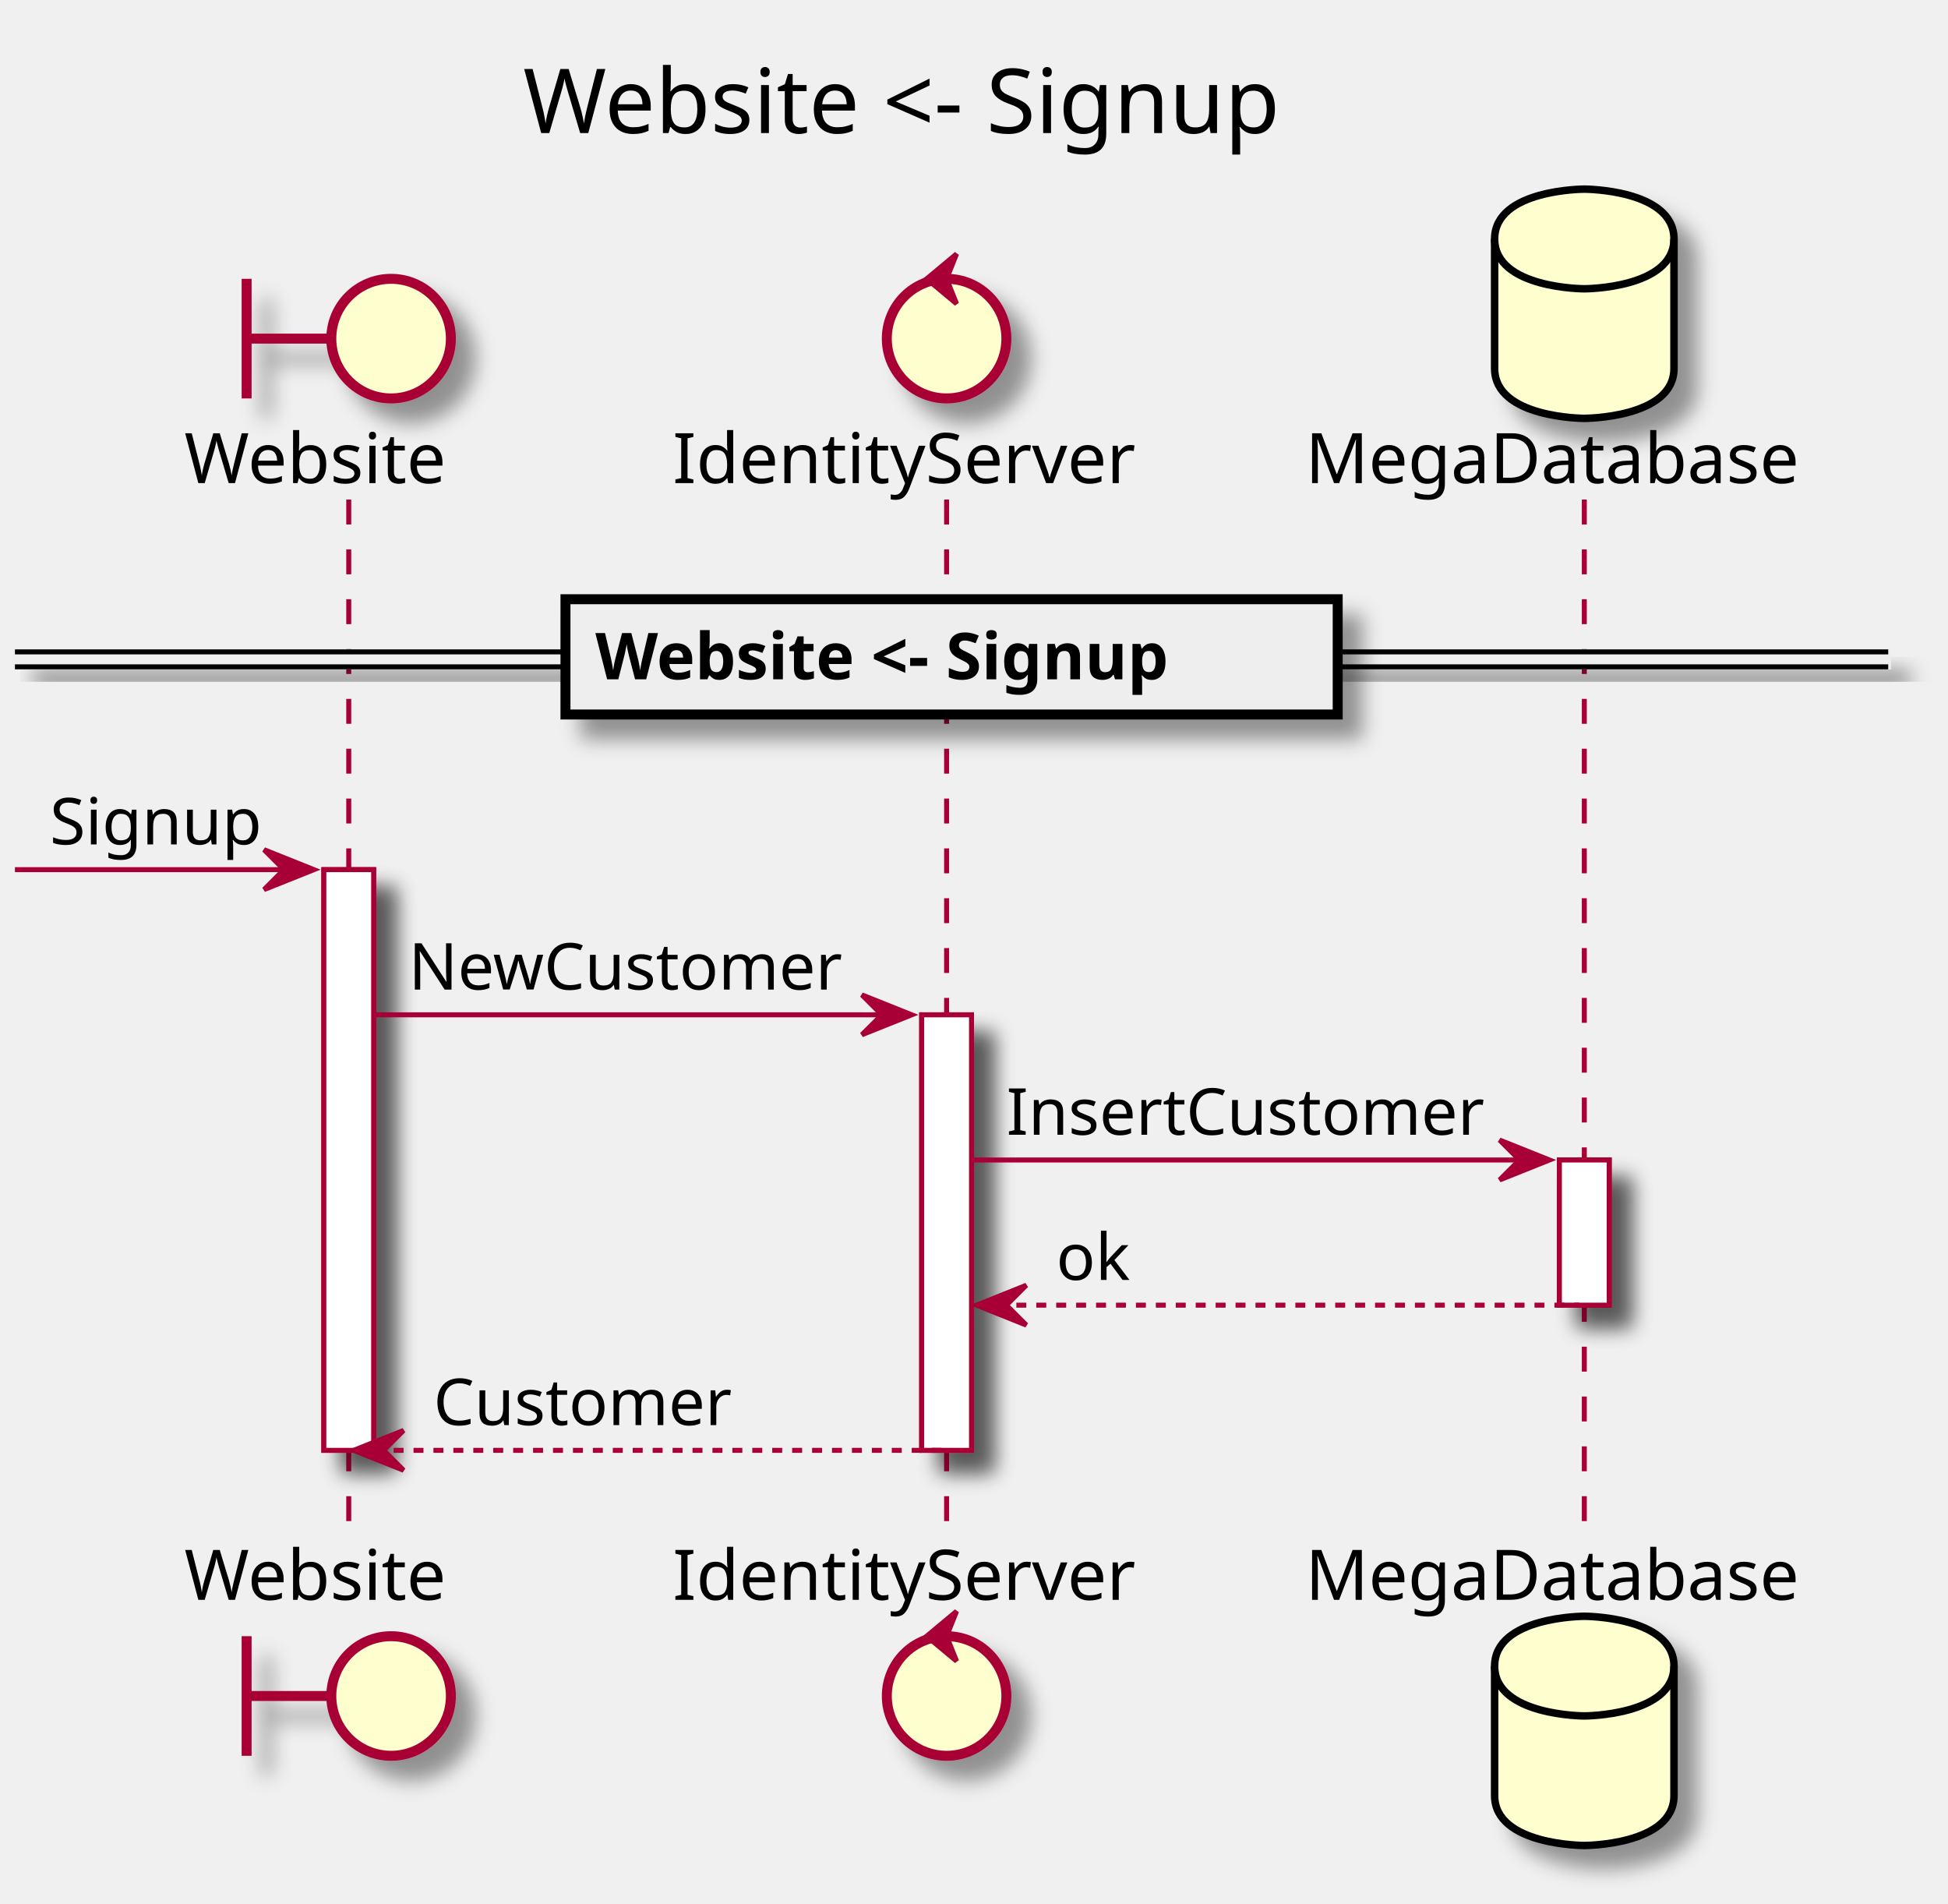
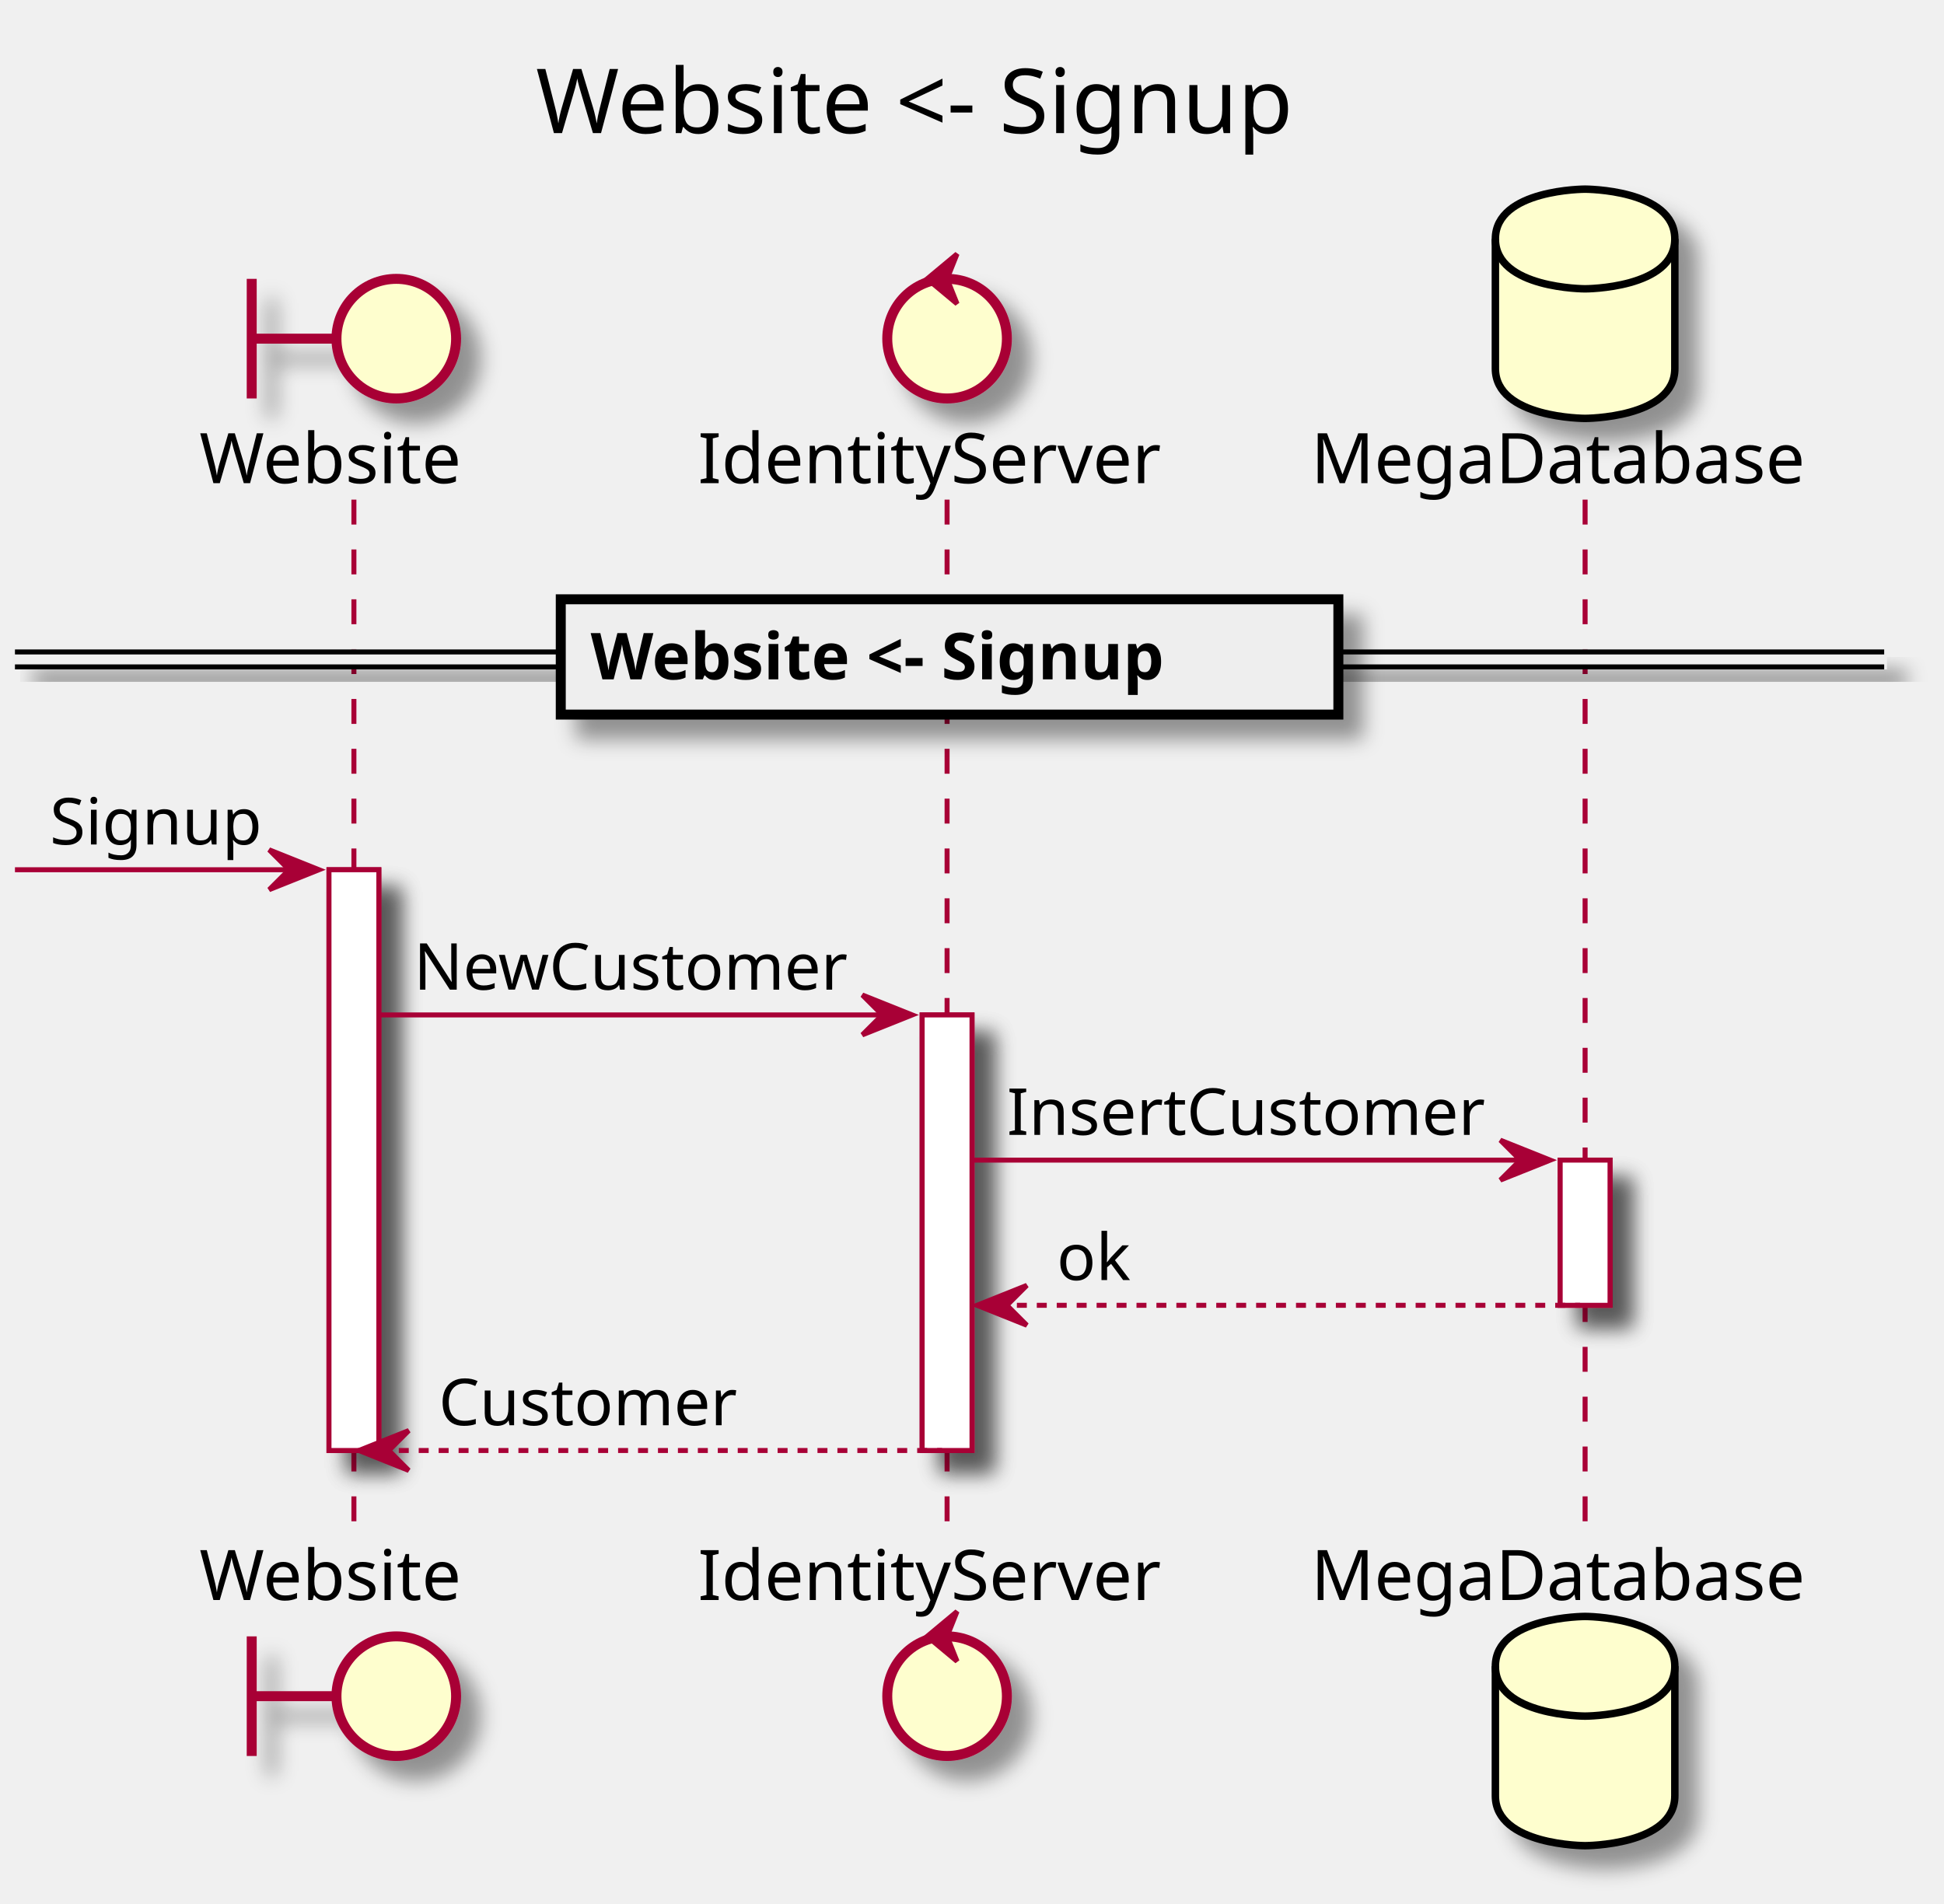
- <svg xmlns="http://www.w3.org/2000/svg" contentScriptType="application/ecmascript" contentStyleType="text/css" height="382px" preserveAspectRatio="none" style="width:391px;height:382px;" version="1.1" viewBox="0 0 391 382" width="391px" zoomAndPan="magnify">
+ <svg xmlns="http://www.w3.org/2000/svg" contentScriptType="application/ecmascript" contentStyleType="text/css" height="382px" preserveAspectRatio="none" style="width:390px;height:382px;" version="1.1" viewBox="0 0 390 382" width="390px" zoomAndPan="magnify">
  <defs>
    <filter height="300%" id="f1irk2b8qzj8iw" width="300%" x="-1" y="-1">
      <feGaussianBlur result="blurOut" stdDeviation="2.0" />
      <feColorMatrix in="blurOut" result="blurOut2" type="matrix" values="0 0 0 0 0 0 0 0 0 0 0 0 0 0 0 0 0 0 .4 0" />
      <feOffset dx="4.0" dy="4.0" in="blurOut2" result="blurOut3" />
      <feBlend in="SourceGraphic" in2="blurOut3" mode="normal" />
    </filter>
  </defs>
  <g>
-     <text fill="#000000" font-family="sans-serif" font-size="18" lengthAdjust="spacingAndGlyphs" textLength="172" x="105" y="26.708">Website &lt;- Signup</text>
-     <rect fill="#FFFFFF" filter="url(#f1irk2b8qzj8iw)" height="116.531" style="stroke: #A80036; stroke-width: 1.0;" width="10" x="65" y="174.516" />
+     <text fill="#000000" font-family="sans-serif" font-size="18" lengthAdjust="spacingAndGlyphs" textLength="166" x="107.5" y="26.708">Website &lt;- Signup</text>
+     <rect fill="#FFFFFF" filter="url(#f1irk2b8qzj8iw)" height="116.531" style="stroke: #A80036; stroke-width: 1.0;" width="10" x="66" y="174.516" />
    <rect fill="#FFFFFF" filter="url(#f1irk2b8qzj8iw)" height="87.398" style="stroke: #A80036; stroke-width: 1.0;" width="10" x="185" y="203.648" />
    <rect fill="#FFFFFF" filter="url(#f1irk2b8qzj8iw)" height="29.133" style="stroke: #A80036; stroke-width: 1.0;" width="10" x="313" y="232.781" />
-     <line style="stroke: #A80036; stroke-width: 1.0; stroke-dasharray: 5.0,5.0;" x1="70" x2="70" y1="100.25" y2="309.047" />
+     <line style="stroke: #A80036; stroke-width: 1.0; stroke-dasharray: 5.0,5.0;" x1="71" x2="71" y1="100.25" y2="309.047" />
    <line style="stroke: #A80036; stroke-width: 1.0; stroke-dasharray: 5.0,5.0;" x1="190" x2="190" y1="100.25" y2="309.047" />
    <line style="stroke: #A80036; stroke-width: 1.0; stroke-dasharray: 5.0,5.0;" x1="318" x2="318" y1="100.25" y2="309.047" />
-     <text fill="#000000" font-family="sans-serif" font-size="14" lengthAdjust="spacingAndGlyphs" textLength="60" x="37" y="96.948">Website</text>
-     <path d="M49.5,55.953 L49.5,79.953 M49.5,67.953 L66.5,67.953 " fill="none" filter="url(#f1irk2b8qzj8iw)" style="stroke: #A80036; stroke-width: 2.0;" />
-     <ellipse cx="78.5" cy="67.953" fill="#FEFECE" filter="url(#f1irk2b8qzj8iw)" rx="12" ry="12" style="stroke: #A80036; stroke-width: 2.0;" />
-     <text fill="#000000" font-family="sans-serif" font-size="14" lengthAdjust="spacingAndGlyphs" textLength="60" x="37" y="321.042">Website</text>
-     <path d="M49.5,328.344 L49.5,352.344 M49.5,340.344 L66.5,340.344 " fill="none" filter="url(#f1irk2b8qzj8iw)" style="stroke: #A80036; stroke-width: 2.0;" />
-     <ellipse cx="78.5" cy="340.344" fill="#FEFECE" filter="url(#f1irk2b8qzj8iw)" rx="12" ry="12" style="stroke: #A80036; stroke-width: 2.0;" />
-     <text fill="#000000" font-family="sans-serif" font-size="14" lengthAdjust="spacingAndGlyphs" textLength="104" x="135" y="96.948">IdentityServer</text>
+     <text fill="#000000" font-family="sans-serif" font-size="14" lengthAdjust="spacingAndGlyphs" textLength="56" x="40" y="96.948">Website</text>
+     <path d="M50.5,55.953 L50.5,79.953 M50.5,67.953 L67.5,67.953 " fill="none" filter="url(#f1irk2b8qzj8iw)" style="stroke: #A80036; stroke-width: 2.0;" />
+     <ellipse cx="79.5" cy="67.953" fill="#FEFECE" filter="url(#f1irk2b8qzj8iw)" rx="12" ry="12" style="stroke: #A80036; stroke-width: 2.0;" />
+     <text fill="#000000" font-family="sans-serif" font-size="14" lengthAdjust="spacingAndGlyphs" textLength="56" x="40" y="321.042">Website</text>
+     <path d="M50.5,328.344 L50.5,352.344 M50.5,340.344 L67.5,340.344 " fill="none" filter="url(#f1irk2b8qzj8iw)" style="stroke: #A80036; stroke-width: 2.0;" />
+     <ellipse cx="79.5" cy="340.344" fill="#FEFECE" filter="url(#f1irk2b8qzj8iw)" rx="12" ry="12" style="stroke: #A80036; stroke-width: 2.0;" />
+     <text fill="#000000" font-family="sans-serif" font-size="14" lengthAdjust="spacingAndGlyphs" textLength="94" x="140" y="96.948">IdentityServer</text>
    <ellipse cx="190" cy="67.953" fill="#FEFECE" filter="url(#f1irk2b8qzj8iw)" rx="12" ry="12" style="stroke: #A80036; stroke-width: 2.0;" />
    <polygon fill="#A80036" points="186,55.953,192,50.953,190,55.953,192,60.953,186,55.953" style="stroke: #A80036; stroke-width: 1.0;" />
-     <text fill="#000000" font-family="sans-serif" font-size="14" lengthAdjust="spacingAndGlyphs" textLength="104" x="135" y="321.042">IdentityServer</text>
+     <text fill="#000000" font-family="sans-serif" font-size="14" lengthAdjust="spacingAndGlyphs" textLength="94" x="140" y="321.042">IdentityServer</text>
    <ellipse cx="190" cy="340.344" fill="#FEFECE" filter="url(#f1irk2b8qzj8iw)" rx="12" ry="12" style="stroke: #A80036; stroke-width: 2.0;" />
    <polygon fill="#A80036" points="186,328.344,192,323.344,190,328.344,192,333.344,186,328.344" style="stroke: #A80036; stroke-width: 1.0;" />
-     <text fill="#000000" font-family="sans-serif" font-size="14" lengthAdjust="spacingAndGlyphs" textLength="106" x="262" y="96.948">MegaDatabase</text>
+     <text fill="#000000" font-family="sans-serif" font-size="14" lengthAdjust="spacingAndGlyphs" textLength="104" x="263" y="96.948">MegaDatabase</text>
    <path d="M300,47.953 C300,37.953 318,37.953 318,37.953 C318,37.953 336,37.953 336,47.953 L336,73.953 C336,83.953 318,83.953 318,83.953 C318,83.953 300,83.953 300,73.953 L300,47.953 " fill="#FEFECE" filter="url(#f1irk2b8qzj8iw)" style="stroke: #000000; stroke-width: 1.5;" />
    <path d="M300,47.953 C300,57.953 318,57.953 318,57.953 C318,57.953 336,57.953 336,47.953 " fill="none" style="stroke: #000000; stroke-width: 1.5;" />
-     <text fill="#000000" font-family="sans-serif" font-size="14" lengthAdjust="spacingAndGlyphs" textLength="106" x="262" y="321.042">MegaDatabase</text>
+     <text fill="#000000" font-family="sans-serif" font-size="14" lengthAdjust="spacingAndGlyphs" textLength="104" x="263" y="321.042">MegaDatabase</text>
    <path d="M300,334.344 C300,324.344 318,324.344 318,324.344 C318,324.344 336,324.344 336,334.344 L336,360.344 C336,370.344 318,370.344 318,370.344 C318,370.344 300,370.344 300,360.344 L300,334.344 " fill="#FEFECE" filter="url(#f1irk2b8qzj8iw)" style="stroke: #000000; stroke-width: 1.5;" />
    <path d="M300,334.344 C300,344.344 318,344.344 318,344.344 C318,344.344 336,344.344 336,334.344 " fill="none" style="stroke: #000000; stroke-width: 1.5;" />
-     <rect fill="#FFFFFF" filter="url(#f1irk2b8qzj8iw)" height="116.531" style="stroke: #A80036; stroke-width: 1.0;" width="10" x="65" y="174.516" />
+     <rect fill="#FFFFFF" filter="url(#f1irk2b8qzj8iw)" height="116.531" style="stroke: #A80036; stroke-width: 1.0;" width="10" x="66" y="174.516" />
    <rect fill="#FFFFFF" filter="url(#f1irk2b8qzj8iw)" height="87.398" style="stroke: #A80036; stroke-width: 1.0;" width="10" x="185" y="203.648" />
    <rect fill="#FFFFFF" filter="url(#f1irk2b8qzj8iw)" height="29.133" style="stroke: #A80036; stroke-width: 1.0;" width="10" x="313" y="232.781" />
-     <rect fill="#EEEEEE" filter="url(#f1irk2b8qzj8iw)" height="3" style="stroke: #EEEEEE; stroke-width: 1.0;" width="376" x="3" y="130.816" />
-     <line style="stroke: #000000; stroke-width: 1.0;" x1="3" x2="379" y1="130.816" y2="130.816" />
-     <line style="stroke: #000000; stroke-width: 1.0;" x1="3" x2="379" y1="133.816" y2="133.816" />
-     <rect fill="#EEEEEE" filter="url(#f1irk2b8qzj8iw)" height="23.133" style="stroke: #000000; stroke-width: 2.0;" width="155" x="113.5" y="120.25" />
-     <text fill="#000000" font-family="sans-serif" font-size="13" font-weight="bold" lengthAdjust="spacingAndGlyphs" textLength="136" x="119.5" y="136.317">Website &lt;- Signup</text>
-     <polygon fill="#A80036" points="53,170.516,63,174.516,53,178.516,57,174.516" style="stroke: #A80036; stroke-width: 1.0;" />
-     <line style="stroke: #A80036; stroke-width: 1.0;" x1="3" x2="59" y1="174.516" y2="174.516" />
-     <text fill="#000000" font-family="sans-serif" font-size="13" lengthAdjust="spacingAndGlyphs" textLength="43" x="10" y="169.45">Signup</text>
+     <rect fill="#EEEEEE" filter="url(#f1irk2b8qzj8iw)" height="3" style="stroke: #EEEEEE; stroke-width: 1.0;" width="375" x="3" y="130.816" />
+     <line style="stroke: #000000; stroke-width: 1.0;" x1="3" x2="378" y1="130.816" y2="130.816" />
+     <line style="stroke: #000000; stroke-width: 1.0;" x1="3" x2="378" y1="133.816" y2="133.816" />
+     <rect fill="#EEEEEE" filter="url(#f1irk2b8qzj8iw)" height="23.133" style="stroke: #000000; stroke-width: 2.0;" width="156" x="112.5" y="120.25" />
+     <text fill="#000000" font-family="sans-serif" font-size="13" font-weight="bold" lengthAdjust="spacingAndGlyphs" textLength="137" x="118.5" y="136.317">Website &lt;- Signup</text>
+     <polygon fill="#A80036" points="54,170.516,64,174.516,54,178.516,58,174.516" style="stroke: #A80036; stroke-width: 1.0;" />
+     <line style="stroke: #A80036; stroke-width: 1.0;" x1="3" x2="60" y1="174.516" y2="174.516" />
+     <text fill="#000000" font-family="sans-serif" font-size="13" lengthAdjust="spacingAndGlyphs" textLength="44" x="10" y="169.45">Signup</text>
    <polygon fill="#A80036" points="173,199.648,183,203.648,173,207.648,177,203.648" style="stroke: #A80036; stroke-width: 1.0;" />
-     <line style="stroke: #A80036; stroke-width: 1.0;" x1="75" x2="179" y1="203.648" y2="203.648" />
-     <text fill="#000000" font-family="sans-serif" font-size="13" lengthAdjust="spacingAndGlyphs" textLength="91" x="82" y="198.583">NewCustomer</text>
+     <line style="stroke: #A80036; stroke-width: 1.0;" x1="76" x2="179" y1="203.648" y2="203.648" />
+     <text fill="#000000" font-family="sans-serif" font-size="13" lengthAdjust="spacingAndGlyphs" textLength="90" x="83" y="198.583">NewCustomer</text>
    <polygon fill="#A80036" points="301,228.781,311,232.781,301,236.781,305,232.781" style="stroke: #A80036; stroke-width: 1.0;" />
    <line style="stroke: #A80036; stroke-width: 1.0;" x1="195" x2="307" y1="232.781" y2="232.781" />
    <text fill="#000000" font-family="sans-serif" font-size="13" lengthAdjust="spacingAndGlyphs" textLength="99" x="202" y="227.715">InsertCustomer</text>
    <polygon fill="#A80036" points="206,257.914,196,261.914,206,265.914,202,261.914" style="stroke: #A80036; stroke-width: 1.0;" />
    <line style="stroke: #A80036; stroke-width: 1.0; stroke-dasharray: 2.0,2.0;" x1="200" x2="317" y1="261.914" y2="261.914" />
    <text fill="#000000" font-family="sans-serif" font-size="13" lengthAdjust="spacingAndGlyphs" textLength="15" x="212" y="256.848">ok</text>
-     <polygon fill="#A80036" points="81,287.047,71,291.047,81,295.047,77,291.047" style="stroke: #A80036; stroke-width: 1.0;" />
-     <line style="stroke: #A80036; stroke-width: 1.0; stroke-dasharray: 2.0,2.0;" x1="75" x2="189" y1="291.047" y2="291.047" />
-     <text fill="#000000" font-family="sans-serif" font-size="13" lengthAdjust="spacingAndGlyphs" textLength="63" x="87" y="285.981">Customer</text>
+     <polygon fill="#A80036" points="82,287.047,72,291.047,82,295.047,78,291.047" style="stroke: #A80036; stroke-width: 1.0;" />
+     <line style="stroke: #A80036; stroke-width: 1.0; stroke-dasharray: 2.0,2.0;" x1="76" x2="189" y1="291.047" y2="291.047" />
+     <text fill="#000000" font-family="sans-serif" font-size="13" lengthAdjust="spacingAndGlyphs" textLength="63" x="88" y="285.981">Customer</text>
  </g>
</svg>
